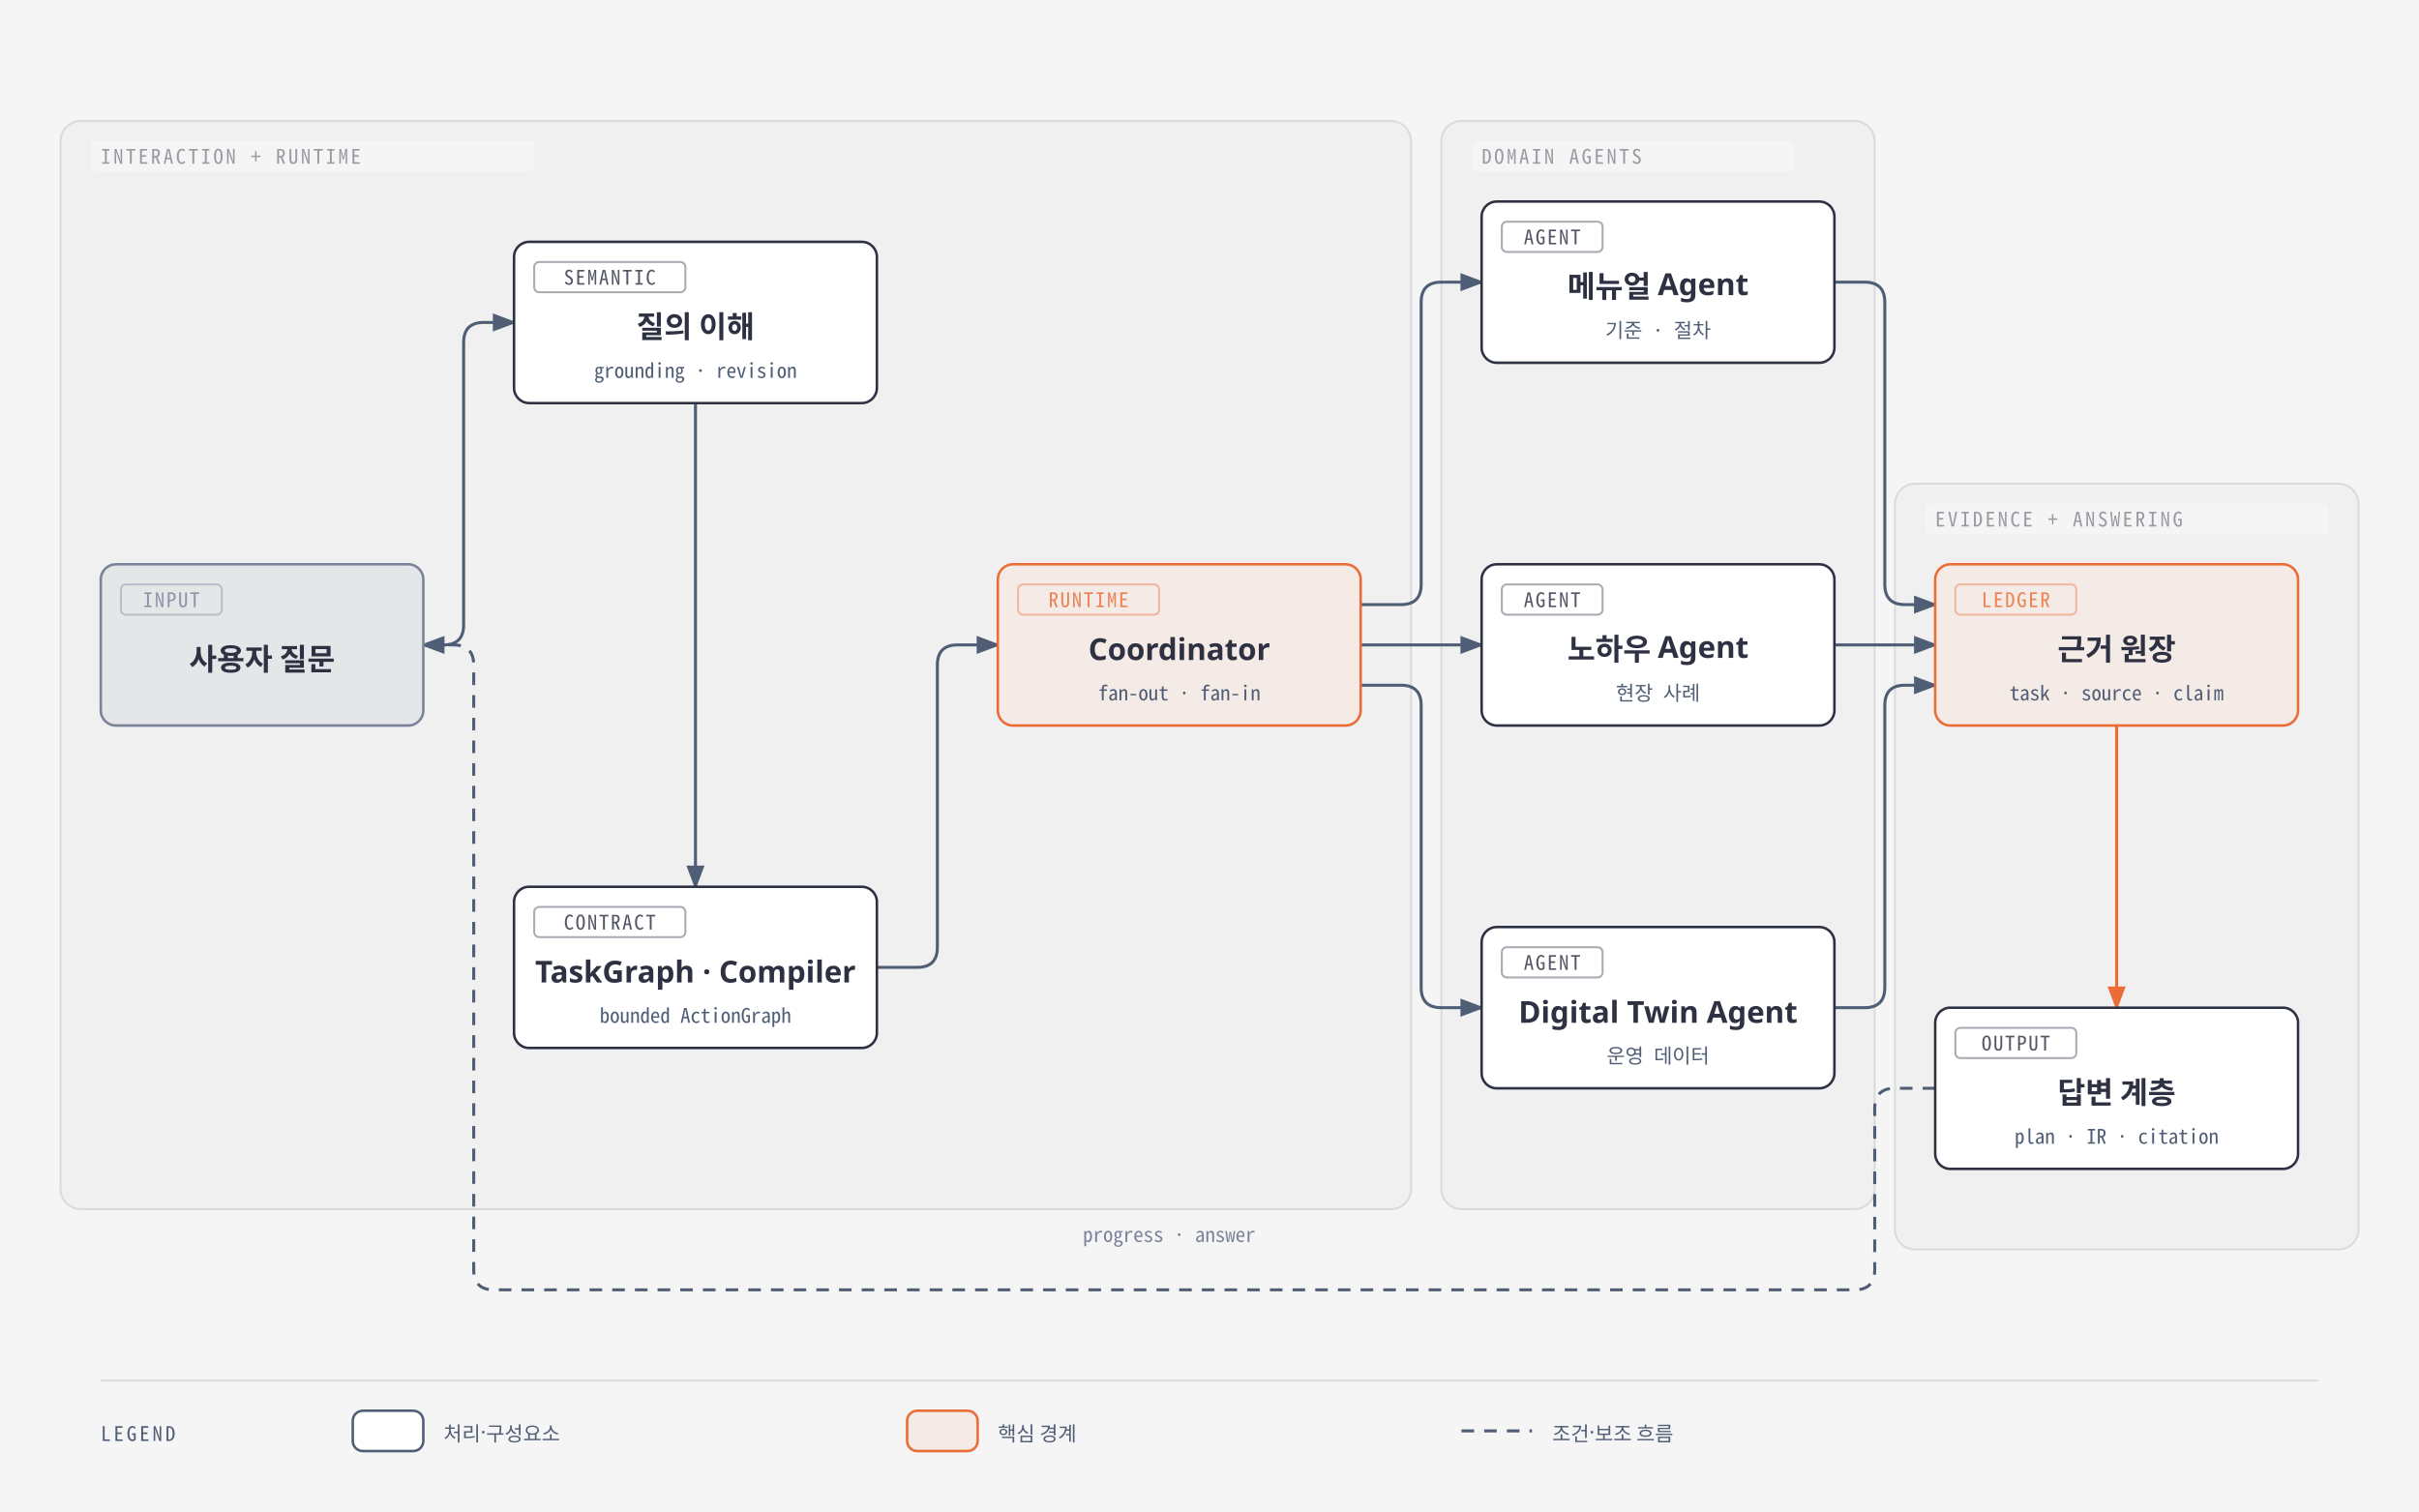
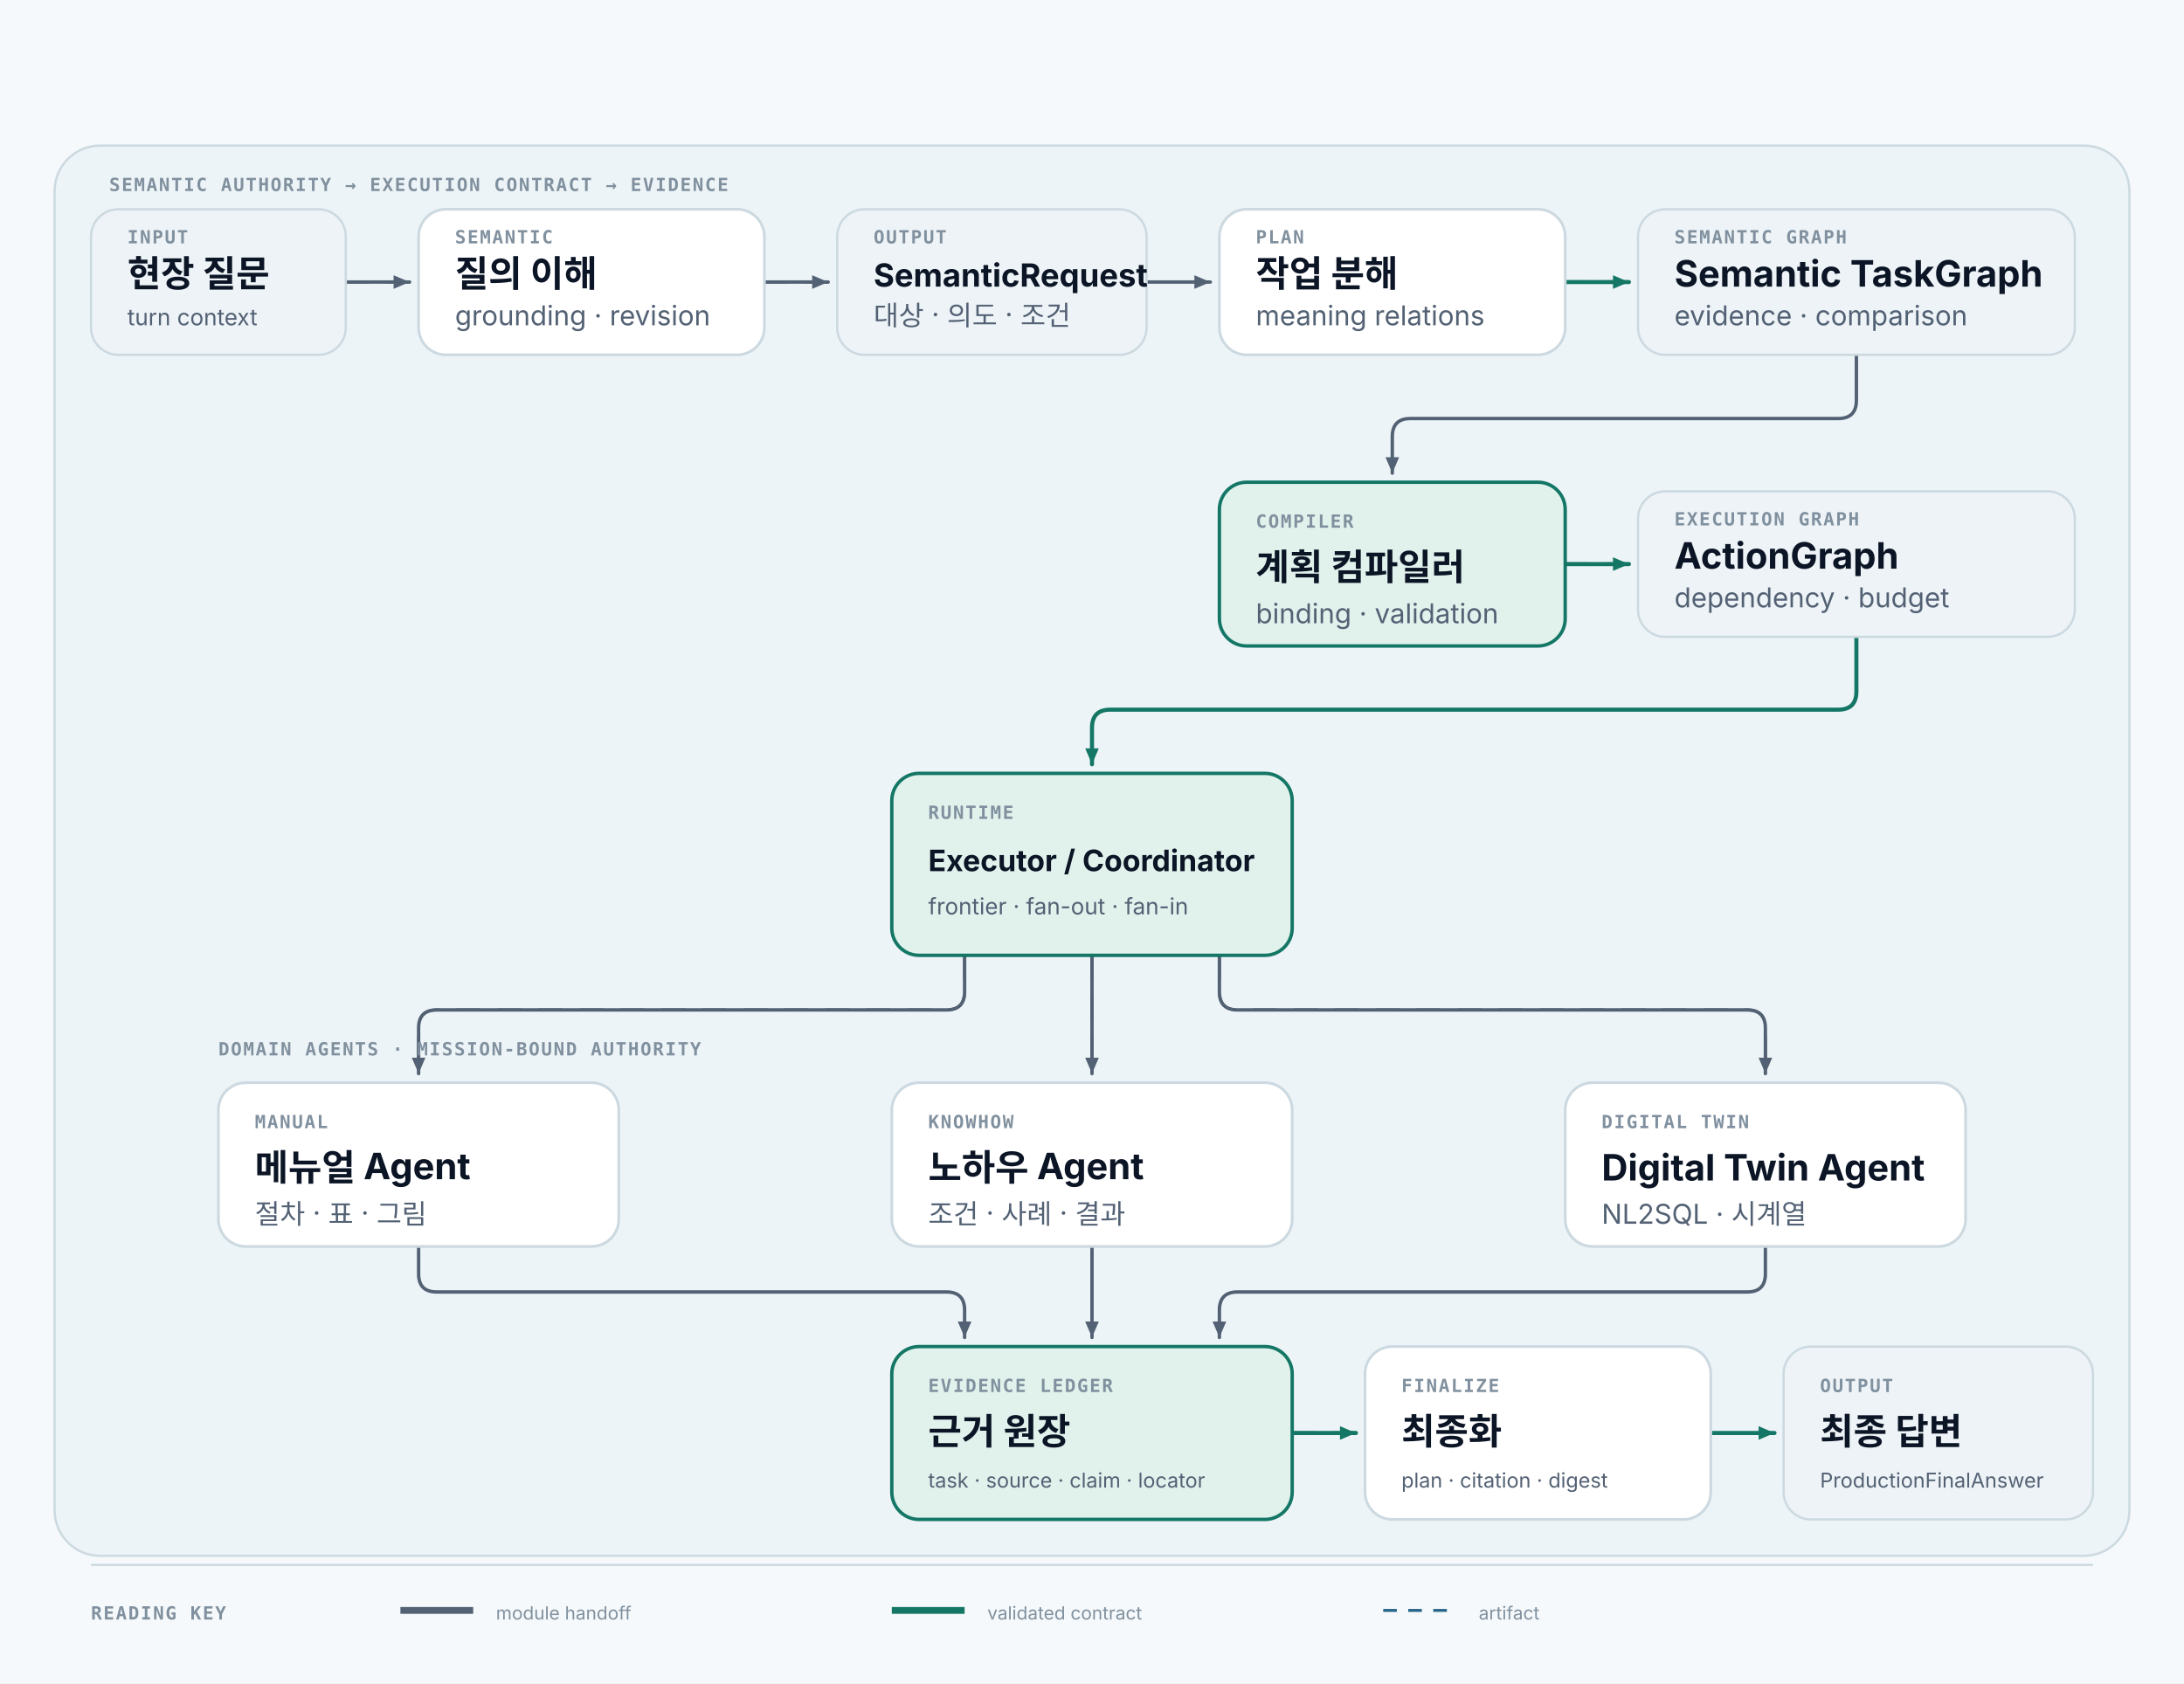
- <svg xmlns="http://www.w3.org/2000/svg" viewBox="0 0 960 600" role="img" aria-labelledby="steel-system-architecture-title steel-system-architecture-desc">
+ <svg xmlns="http://www.w3.org/2000/svg" viewBox="0 0 960 740" data-visual-kind="operational-circuit" data-diagram-grammar="architecture" data-motion-profile="request-to-evidence" data-critical-font-size="12" role="img" aria-labelledby="steel-system-architecture-title steel-system-architecture-desc">
  <defs>
-     <marker id="arrow" markerWidth="8" markerHeight="6" refX="7" refY="3" orient="auto">
-       <polygon points="0 0, 8 3, 0 6" fill="#4f5d75" />
+     <marker id="arrow" markerUnits="userSpaceOnUse" markerWidth="7" markerHeight="6" refX="7" refY="3" orient="auto">
+       <path d="M0 0 L7 3 L0 6 Z" fill="#536174" />
    </marker>
-     <marker id="arrow-accent" markerWidth="8" markerHeight="6" refX="7" refY="3" orient="auto">
-       <polygon points="0 0, 8 3, 0 6" fill="#eb6c36" />
+     <marker id="arrow-signal" markerUnits="userSpaceOnUse" markerWidth="7" markerHeight="6" refX="7" refY="3" orient="auto">
+       <path d="M0 0 L7 3 L0 6 Z" fill="#147765" />
    </marker>
-     <marker id="arrow-link" markerWidth="8" markerHeight="6" refX="7" refY="3" orient="auto">
-       <polygon points="0 0, 8 3, 0 6" fill="#2e5aa8" />
+     <marker id="arrow-open" markerUnits="userSpaceOnUse" markerWidth="7" markerHeight="6" refX="7" refY="3" orient="auto">
+       <path d="M0 0 L7 3 L0 6" fill="none" stroke="#28658a" stroke-width="1.2" />
    </marker>
-     <marker id="arrow-open" markerWidth="8" markerHeight="6" refX="7" refY="3" orient="auto">
-       <polyline points="0 0, 8 3, 0 6" fill="none" stroke="#4f5d75" stroke-width="1.2" />
-     </marker>
-     <style>1&amp;family=Geist:wght@400;500;600&amp;family=Geist+Mono:wght@400;500;600&amp;display=swap');</style>
+     <style>
+     text{font-family:-apple-system,BlinkMacSystemFont,'Apple SD Gothic Neo','Noto Sans KR',sans-serif;fill:#0b1525}
+     .mono{font-family:'SFMono-Regular','Roboto Mono',Consolas,monospace;letter-spacing:.08em}
+     .label{font-size:8px;font-weight:700;fill:#80909e}
+     .title{font-size:16px;font-weight:700}
+     .meta{font-size:12px;fill:#536174}
+     .micro{font-size:8px;fill:#80909e}
+     .on-dark{fill:#ffffff}.on-dark-soft{fill:#d4e4ea}
+     .node{fill:#ffffff;stroke:#ccd9e0;stroke-width:1.2}
+     .node-soft{fill:#edf3f6;stroke:#ccd9e0;stroke-width:1}
+     .node-signal{fill:#e1f2ed;stroke:#147765;stroke-width:1.5}
+     .flow{fill:none;stroke:#536174;stroke-width:1.5;stroke-linecap:round;stroke-linejoin:round;marker-end:url(#arrow)}
+     .flow-signal{fill:none;stroke:#147765;stroke-width:1.8;stroke-linecap:round;stroke-linejoin:round;marker-end:url(#arrow-signal)}
+     .flow-dashed{fill:none;stroke:#28658a;stroke-width:1.3;stroke-dasharray:6 6;stroke-linecap:round;marker-end:url(#arrow-open)}
+     .relationship{fill:none;stroke:#536174;stroke-width:1.4;stroke-linecap:round;stroke-linejoin:round}
+     .edge-motion{fill:none;stroke:#536174;stroke-width:1.3;stroke-linecap:round;stroke-linejoin:round;pointer-events:none;marker-end:none}
+     .edge-motion--signal{stroke:#147765;stroke-width:1.5}.edge-motion--dashed{stroke:#28658a}
+     .edge-label-mask{fill:#f5f9fb}
+     .flow-live{stroke-dasharray:10 8;animation:diagram-request-to-evidence-flow 12s linear infinite}
+     .pulse{animation:diagram-request-to-evidence-focus 12s ease-in-out infinite}
+     .phase{animation:diagram-request-to-evidence-phase-a 12s ease-in-out infinite}
+     .phase-b{animation-name:diagram-request-to-evidence-phase-b}.phase-c{animation-name:diagram-request-to-evidence-phase-c}.phase-d{animation-name:diagram-request-to-evidence-phase-d}
+     @keyframes diagram-request-to-evidence-flow{0%{stroke-dashoffset:72;opacity:.58}8%,78%{opacity:1}90%,100%{stroke-dashoffset:-72;opacity:.82}}
+     @keyframes diagram-request-to-evidence-focus{0%,8%{opacity:.74}18%,78%{opacity:1}90%,100%{opacity:.84}}
+     @keyframes diagram-request-to-evidence-phase-a{0%,4%{opacity:.62}8%,26%{opacity:1}90%,100%{opacity:.82}}
+     @keyframes diagram-request-to-evidence-phase-b{0%,26%{opacity:.62}30%,48%{opacity:1}90%,100%{opacity:.82}}
+     @keyframes diagram-request-to-evidence-phase-c{0%,48%{opacity:.62}52%,70%{opacity:1}90%,100%{opacity:.82}}
+     @keyframes diagram-request-to-evidence-phase-d{0%,70%{opacity:.62}74%,90%{opacity:1}90%,100%{opacity:.82}}
+     @media(prefers-reduced-motion:reduce){.flow-live,.pulse,.phase{animation:none!important}}
+   </style>
  </defs>
-   <rect width="100%" height="100%" fill="#f5f5f5" />
-   <rect x="24" y="48" width="536" height="432" rx="8" fill="rgba(45,49,66,0.02)" stroke="rgba(45,49,66,0.12)" stroke-width="0.8" />
-   <rect x="36" y="56" width="176" height="12" rx="2" fill="#f5f5f5" />
-   <text x="40" y="65" fill="rgba(45,49,66,0.46)" font-size="8" font-family="'Geist Mono','SFMono-Regular','Noto Sans Mono CJK KR',monospace" letter-spacing="0.12em">INTERACTION + RUNTIME</text>
-   <rect x="572" y="48" width="172" height="432" rx="8" fill="rgba(45,49,66,0.02)" stroke="rgba(45,49,66,0.12)" stroke-width="0.8" />
-   <rect x="584" y="56" width="128" height="12" rx="2" fill="#f5f5f5" />
-   <text x="588" y="65" fill="rgba(45,49,66,0.46)" font-size="8" font-family="'Geist Mono','SFMono-Regular','Noto Sans Mono CJK KR',monospace" letter-spacing="0.12em">DOMAIN AGENTS</text>
-   <rect x="752" y="192" width="184" height="304" rx="8" fill="rgba(45,49,66,0.02)" stroke="rgba(45,49,66,0.12)" stroke-width="0.8" />
-   <rect x="764" y="200" width="160" height="12" rx="2" fill="#f5f5f5" />
-   <text x="768" y="209" fill="rgba(45,49,66,0.46)" font-size="8" font-family="'Geist Mono','SFMono-Regular','Noto Sans Mono CJK KR',monospace" letter-spacing="0.12em">EVIDENCE + ANSWERING</text>
-   <path d="M 168,256 H 176 Q 184,256 184,248 V 136 Q 184,128 192,128 H 204" fill="none" stroke="#4f5d75" stroke-width="1.2" marker-end="url(#arrow)" />
-   <path d="M 276,160 V 352" fill="none" stroke="#4f5d75" stroke-width="1.2" marker-end="url(#arrow)" />
-   <path d="M 348,384 H 364 Q 372,384 372,376 V 264 Q 372,256 380,256 H 396" fill="none" stroke="#4f5d75" stroke-width="1.2" marker-end="url(#arrow)" />
-   <path d="M 540,240 H 556 Q 564,240 564,232 V 120 Q 564,112 572,112 H 588" fill="none" stroke="#4f5d75" stroke-width="1.2" marker-end="url(#arrow)" />
-   <path d="M 540,256 H 588" fill="none" stroke="#4f5d75" stroke-width="1.2" marker-end="url(#arrow)" />
-   <path d="M 540,272 H 556 Q 564,272 564,280 V 392 Q 564,400 572,400 H 588" fill="none" stroke="#4f5d75" stroke-width="1.2" marker-end="url(#arrow)" />
-   <path d="M 728,112 H 740 Q 748,112 748,120 V 232 Q 748,240 756,240 H 768" fill="none" stroke="#4f5d75" stroke-width="1.2" marker-end="url(#arrow)" />
-   <path d="M 728,256 H 768" fill="none" stroke="#4f5d75" stroke-width="1.2" marker-end="url(#arrow)" />
-   <path d="M 728,400 H 740 Q 748,400 748,392 V 280 Q 748,272 756,272 H 768" fill="none" stroke="#4f5d75" stroke-width="1.2" marker-end="url(#arrow)" />
-   <path d="M 840,288 V 400" fill="none" stroke="#eb6c36" stroke-width="1.2" marker-end="url(#arrow-accent)" />
-   <path d="M 768,432 H 752 Q 744,432 744,440 V 504 Q 744,512 736,512 H 196 Q 188,512 188,504 V 264 Q 188,256 180,256 H 168" fill="none" stroke="#4f5d75" stroke-width="1.2" marker-end="url(#arrow)" stroke-dasharray="5,4" />
-   <rect x="386" y="484" width="156" height="12" rx="2" fill="#f5f5f5" />
-   <text x="464" y="493" fill="#7a8399" font-size="8" font-family="'Geist Mono','SFMono-Regular','Noto Sans Mono CJK KR',monospace" text-anchor="middle">progress · answer</text>
-   <g id="node-ui">
-     <rect x="40" y="224" width="128" height="64" rx="6" fill="#f5f5f5" />
-     <rect x="40" y="224" width="128" height="64" rx="6" fill="rgba(79,93,117,0.10)" stroke="#7a8399" stroke-width="1" />
-     <rect x="48" y="232" width="40" height="12" rx="2" fill="transparent" stroke="#7a8399" stroke-opacity="0.40" stroke-width="0.8" />
-     <text x="68" y="241" fill="#7a8399" fill-opacity="0.82" font-size="8" font-family="'Geist Mono','SFMono-Regular','Noto Sans Mono CJK KR',monospace" text-anchor="middle" letter-spacing="0.08em">INPUT</text>
-     <text x="104" y="266" fill="#2d3142" font-size="12" font-weight="600" font-family="'Geist','Apple SD Gothic Neo','Noto Sans KR',system-ui,sans-serif" text-anchor="middle">
-       <tspan x="104" dy="0">사용자 질문</tspan>
-     </text>
-   </g>
-   <g id="node-query">
-     <rect x="204" y="96" width="144" height="64" rx="6" fill="#f5f5f5" />
-     <rect x="204" y="96" width="144" height="64" rx="6" fill="#ffffff" stroke="#2d3142" stroke-width="1" />
-     <rect x="212" y="104" width="60" height="12" rx="2" fill="transparent" stroke="#2d3142" stroke-opacity="0.40" stroke-width="0.8" />
-     <text x="242" y="113" fill="#2d3142" fill-opacity="0.82" font-size="8" font-family="'Geist Mono','SFMono-Regular','Noto Sans Mono CJK KR',monospace" text-anchor="middle" letter-spacing="0.08em">SEMANTIC</text>
-     <text x="276" y="134" fill="#2d3142" font-size="12" font-weight="600" font-family="'Geist','Apple SD Gothic Neo','Noto Sans KR',system-ui,sans-serif" text-anchor="middle">
-       <tspan x="276" dy="0">질의 이해</tspan>
-     </text>
-     <text x="276" y="150" fill="#4f5d75" font-size="8" font-weight="400" font-family="'Geist Mono','SFMono-Regular','Noto Sans Mono CJK KR',monospace" text-anchor="middle">
-       <tspan x="276" dy="0">grounding · revision</tspan>
-     </text>
-   </g>
-   <g id="node-task">
-     <rect x="204" y="352" width="144" height="64" rx="6" fill="#f5f5f5" />
-     <rect x="204" y="352" width="144" height="64" rx="6" fill="#ffffff" stroke="#2d3142" stroke-width="1" />
-     <rect x="212" y="360" width="60" height="12" rx="2" fill="transparent" stroke="#2d3142" stroke-opacity="0.40" stroke-width="0.8" />
-     <text x="242" y="369" fill="#2d3142" fill-opacity="0.82" font-size="8" font-family="'Geist Mono','SFMono-Regular','Noto Sans Mono CJK KR',monospace" text-anchor="middle" letter-spacing="0.08em">CONTRACT</text>
-     <text x="276" y="390" fill="#2d3142" font-size="12" font-weight="600" font-family="'Geist','Apple SD Gothic Neo','Noto Sans KR',system-ui,sans-serif" text-anchor="middle">
-       <tspan x="276" dy="0">TaskGraph · Compiler</tspan>
-     </text>
-     <text x="276" y="406" fill="#4f5d75" font-size="8" font-weight="400" font-family="'Geist Mono','SFMono-Regular','Noto Sans Mono CJK KR',monospace" text-anchor="middle">
-       <tspan x="276" dy="0">bounded ActionGraph</tspan>
-     </text>
-   </g>
-   <g id="node-coord">
-     <rect x="396" y="224" width="144" height="64" rx="6" fill="#f5f5f5" />
-     <rect x="396" y="224" width="144" height="64" rx="6" fill="rgba(235,108,54,0.08)" stroke="#eb6c36" stroke-width="1" />
-     <rect x="404" y="232" width="56" height="12" rx="2" fill="transparent" stroke="#eb6c36" stroke-opacity="0.40" stroke-width="0.8" />
-     <text x="432" y="241" fill="#eb6c36" fill-opacity="0.82" font-size="8" font-family="'Geist Mono','SFMono-Regular','Noto Sans Mono CJK KR',monospace" text-anchor="middle" letter-spacing="0.08em">RUNTIME</text>
-     <text x="468" y="262" fill="#2d3142" font-size="12" font-weight="600" font-family="'Geist','Apple SD Gothic Neo','Noto Sans KR',system-ui,sans-serif" text-anchor="middle">
-       <tspan x="468" dy="0">Coordinator</tspan>
-     </text>
-     <text x="468" y="278" fill="#4f5d75" font-size="8" font-weight="400" font-family="'Geist Mono','SFMono-Regular','Noto Sans Mono CJK KR',monospace" text-anchor="middle">
-       <tspan x="468" dy="0">fan-out · fan-in</tspan>
-     </text>
-   </g>
-   <g id="node-manual">
-     <rect x="588" y="80" width="140" height="64" rx="6" fill="#f5f5f5" />
-     <rect x="588" y="80" width="140" height="64" rx="6" fill="#ffffff" stroke="#2d3142" stroke-width="1" />
-     <rect x="596" y="88" width="40" height="12" rx="2" fill="transparent" stroke="#2d3142" stroke-opacity="0.40" stroke-width="0.8" />
-     <text x="616" y="97" fill="#2d3142" fill-opacity="0.82" font-size="8" font-family="'Geist Mono','SFMono-Regular','Noto Sans Mono CJK KR',monospace" text-anchor="middle" letter-spacing="0.08em">AGENT</text>
-     <text x="658" y="118" fill="#2d3142" font-size="12" font-weight="600" font-family="'Geist','Apple SD Gothic Neo','Noto Sans KR',system-ui,sans-serif" text-anchor="middle">
-       <tspan x="658" dy="0">메뉴얼 Agent</tspan>
-     </text>
-     <text x="658" y="134" fill="#4f5d75" font-size="8" font-weight="400" font-family="'Geist Mono','SFMono-Regular','Noto Sans Mono CJK KR',monospace" text-anchor="middle">
-       <tspan x="658" dy="0">기준 · 절차</tspan>
-     </text>
-   </g>
-   <g id="node-knowhow">
-     <rect x="588" y="224" width="140" height="64" rx="6" fill="#f5f5f5" />
-     <rect x="588" y="224" width="140" height="64" rx="6" fill="#ffffff" stroke="#2d3142" stroke-width="1" />
-     <rect x="596" y="232" width="40" height="12" rx="2" fill="transparent" stroke="#2d3142" stroke-opacity="0.40" stroke-width="0.8" />
-     <text x="616" y="241" fill="#2d3142" fill-opacity="0.82" font-size="8" font-family="'Geist Mono','SFMono-Regular','Noto Sans Mono CJK KR',monospace" text-anchor="middle" letter-spacing="0.08em">AGENT</text>
-     <text x="658" y="262" fill="#2d3142" font-size="12" font-weight="600" font-family="'Geist','Apple SD Gothic Neo','Noto Sans KR',system-ui,sans-serif" text-anchor="middle">
-       <tspan x="658" dy="0">노하우 Agent</tspan>
-     </text>
-     <text x="658" y="278" fill="#4f5d75" font-size="8" font-weight="400" font-family="'Geist Mono','SFMono-Regular','Noto Sans Mono CJK KR',monospace" text-anchor="middle">
-       <tspan x="658" dy="0">현장 사례</tspan>
-     </text>
-   </g>
-   <g id="node-dt">
-     <rect x="588" y="368" width="140" height="64" rx="6" fill="#f5f5f5" />
-     <rect x="588" y="368" width="140" height="64" rx="6" fill="#ffffff" stroke="#2d3142" stroke-width="1" />
-     <rect x="596" y="376" width="40" height="12" rx="2" fill="transparent" stroke="#2d3142" stroke-opacity="0.40" stroke-width="0.8" />
-     <text x="616" y="385" fill="#2d3142" fill-opacity="0.82" font-size="8" font-family="'Geist Mono','SFMono-Regular','Noto Sans Mono CJK KR',monospace" text-anchor="middle" letter-spacing="0.08em">AGENT</text>
-     <text x="658" y="406" fill="#2d3142" font-size="12" font-weight="600" font-family="'Geist','Apple SD Gothic Neo','Noto Sans KR',system-ui,sans-serif" text-anchor="middle">
-       <tspan x="658" dy="0">Digital Twin Agent</tspan>
-     </text>
-     <text x="658" y="422" fill="#4f5d75" font-size="8" font-weight="400" font-family="'Geist Mono','SFMono-Regular','Noto Sans Mono CJK KR',monospace" text-anchor="middle">
-       <tspan x="658" dy="0">운영 데이터</tspan>
-     </text>
-   </g>
-   <g id="node-ledger">
-     <rect x="768" y="224" width="144" height="64" rx="6" fill="#f5f5f5" />
-     <rect x="768" y="224" width="144" height="64" rx="6" fill="rgba(235,108,54,0.08)" stroke="#eb6c36" stroke-width="1" />
-     <rect x="776" y="232" width="48" height="12" rx="2" fill="transparent" stroke="#eb6c36" stroke-opacity="0.40" stroke-width="0.8" />
-     <text x="800" y="241" fill="#eb6c36" fill-opacity="0.82" font-size="8" font-family="'Geist Mono','SFMono-Regular','Noto Sans Mono CJK KR',monospace" text-anchor="middle" letter-spacing="0.08em">LEDGER</text>
-     <text x="840" y="262" fill="#2d3142" font-size="12" font-weight="600" font-family="'Geist','Apple SD Gothic Neo','Noto Sans KR',system-ui,sans-serif" text-anchor="middle">
-       <tspan x="840" dy="0">근거 원장</tspan>
-     </text>
-     <text x="840" y="278" fill="#4f5d75" font-size="8" font-weight="400" font-family="'Geist Mono','SFMono-Regular','Noto Sans Mono CJK KR',monospace" text-anchor="middle">
-       <tspan x="840" dy="0">task · source · claim</tspan>
-     </text>
-   </g>
-   <g id="node-answer">
-     <rect x="768" y="400" width="144" height="64" rx="6" fill="#f5f5f5" />
-     <rect x="768" y="400" width="144" height="64" rx="6" fill="#ffffff" stroke="#2d3142" stroke-width="1" />
-     <rect x="776" y="408" width="48" height="12" rx="2" fill="transparent" stroke="#2d3142" stroke-opacity="0.40" stroke-width="0.8" />
-     <text x="800" y="417" fill="#2d3142" fill-opacity="0.82" font-size="8" font-family="'Geist Mono','SFMono-Regular','Noto Sans Mono CJK KR',monospace" text-anchor="middle" letter-spacing="0.08em">OUTPUT</text>
-     <text x="840" y="438" fill="#2d3142" font-size="12" font-weight="600" font-family="'Geist','Apple SD Gothic Neo','Noto Sans KR',system-ui,sans-serif" text-anchor="middle">
-       <tspan x="840" dy="0">답변 계층</tspan>
-     </text>
-     <text x="840" y="454" fill="#4f5d75" font-size="8" font-weight="400" font-family="'Geist Mono','SFMono-Regular','Noto Sans Mono CJK KR',monospace" text-anchor="middle">
-       <tspan x="840" dy="0">plan · IR · citation</tspan>
-     </text>
-   </g>
-   <line x1="40" y1="548" x2="920" y2="548" stroke="rgba(45,49,66,0.12)" stroke-width="0.8" />
-   <text x="40" y="572" fill="#4f5d75" font-size="8" font-family="'Geist Mono','SFMono-Regular','Noto Sans Mono CJK KR',monospace" letter-spacing="0.14em">LEGEND</text>
-   <rect x="140" y="560" width="28" height="16" rx="4" fill="#ffffff" stroke="#4f5d75" stroke-width="1" />
-   <text x="176" y="572" fill="#4f5d75" font-size="8" font-family="'Geist','Apple SD Gothic Neo','Noto Sans KR',system-ui,sans-serif">처리·구성요소</text>
-   <rect x="360" y="560" width="28" height="16" rx="4" fill="rgba(235,108,54,0.08)" stroke="#eb6c36" stroke-width="1" />
-   <text x="396" y="572" fill="#4f5d75" font-size="8" font-family="'Geist','Apple SD Gothic Neo','Noto Sans KR',system-ui,sans-serif">핵심 경계</text>
-   <line x1="580" y1="568" x2="608" y2="568" stroke="#4f5d75" stroke-width="1.2" stroke-dasharray="5,4" />
-   <text x="616" y="572" fill="#4f5d75" font-size="8" font-family="'Geist','Apple SD Gothic Neo','Noto Sans KR',system-ui,sans-serif">조건·보조 흐름</text>
+   <rect width="960" height="740" fill="#f5f9fb" />
+   <rect data-layout-module="steel-system 24 64 912 620 16" x="24" y="64" width="912" height="620" rx="20" fill="#edf4f7" stroke="#ccd9e0" />
+   <text class="label mono" x="48" y="84">SEMANTIC AUTHORITY → EXECUTION CONTRACT → EVIDENCE</text>
+   <g class="" data-edge-from="user-query" data-edge-to="query-understanding" data-edge-role="request" data-edge-payload="user query" data-edge-start="152 124" data-edge-end="180 124" data-edge-from-port="152 124" data-edge-to-port="184 124" data-story-edge="user-query query-understanding">
+     <path class="flow" data-edge-from="user-query" data-edge-to="query-understanding" data-edge-role="request" data-edge-payload="user query" data-edge-start="152 124" data-edge-end="180 124" data-edge-from-port="152 124" data-edge-to-port="184 124" data-story-edge="user-query query-understanding" d="M152 124H180" />
+     <path class="edge-motion  flow-live" d="M152 124H180" />
+   </g>
+   <g class="" data-edge-from="query-understanding" data-edge-to="semantic-request" data-edge-role="produces" data-edge-payload="SemanticRequest" data-edge-start="336 124" data-edge-end="364 124" data-edge-from-port="336 124" data-edge-to-port="368 124" data-story-edge="query-understanding semantic-request">
+     <path class="flow" data-edge-from="query-understanding" data-edge-to="semantic-request" data-edge-role="produces" data-edge-payload="SemanticRequest" data-edge-start="336 124" data-edge-end="364 124" data-edge-from-port="336 124" data-edge-to-port="368 124" data-story-edge="query-understanding semantic-request" d="M336 124H364" />
+     <path class="edge-motion  flow-live" d="M336 124H364" />
+   </g>
+   <g class="" data-edge-from="semantic-request" data-edge-to="task-decomposition" data-edge-role="semantic-input" data-edge-payload="target · intent · constraints" data-edge-start="504 124" data-edge-end="532 124" data-edge-from-port="504 124" data-edge-to-port="536 124" data-story-edge="semantic-request task-decomposition">
+     <path class="flow" data-edge-from="semantic-request" data-edge-to="task-decomposition" data-edge-role="semantic-input" data-edge-payload="target · intent · constraints" data-edge-start="504 124" data-edge-end="532 124" data-edge-from-port="504 124" data-edge-to-port="536 124" data-story-edge="semantic-request task-decomposition" d="M504 124H532" />
+   </g>
+   <g class="" data-edge-from="task-decomposition" data-edge-to="semantic-task-graph" data-edge-role="produces" data-edge-payload="Semantic TaskGraph" data-edge-start="688 124" data-edge-end="716 124" data-edge-from-port="688 124" data-edge-to-port="720 124" data-story-edge="task-decomposition semantic-task-graph">
+     <path class="flow-signal" data-edge-from="task-decomposition" data-edge-to="semantic-task-graph" data-edge-role="produces" data-edge-payload="Semantic TaskGraph" data-edge-start="688 124" data-edge-end="716 124" data-edge-from-port="688 124" data-edge-to-port="720 124" data-story-edge="task-decomposition semantic-task-graph" d="M688 124H716" />
+     <path class="edge-motion edge-motion--signal flow-live" d="M688 124H716" />
+   </g>
+   <g class="" data-edge-from="semantic-task-graph" data-edge-to="mission-compiler" data-edge-role="compile-input" data-edge-payload="Semantic TaskGraph" data-edge-start="816 156" data-edge-end="612 208" data-edge-from-port="816 156" data-edge-to-port="612 212" data-story-edge="semantic-task-graph mission-compiler">
+     <path class="flow" data-edge-from="semantic-task-graph" data-edge-to="mission-compiler" data-edge-role="compile-input" data-edge-payload="Semantic TaskGraph" data-edge-start="816 156" data-edge-end="612 208" data-edge-from-port="816 156" data-edge-to-port="612 212" data-story-edge="semantic-task-graph mission-compiler" d="M816 156V176Q816 184 808 184H620Q612 184 612 192V208" />
+   </g>
+   <g class="" data-edge-from="mission-compiler" data-edge-to="action-graph" data-edge-role="compiles" data-edge-payload="ActionGraph" data-edge-start="688 248" data-edge-end="716 248" data-edge-from-port="688 248" data-edge-to-port="720 248" data-story-edge="mission-compiler action-graph">
+     <path class="flow-signal" data-edge-from="mission-compiler" data-edge-to="action-graph" data-edge-role="compiles" data-edge-payload="ActionGraph" data-edge-start="688 248" data-edge-end="716 248" data-edge-from-port="688 248" data-edge-to-port="720 248" data-story-edge="mission-compiler action-graph" d="M688 248H716" />
+     <path class="edge-motion edge-motion--signal flow-live" d="M688 248H716" />
+   </g>
+   <g class="" data-edge-from="action-graph" data-edge-to="coordinator" data-edge-role="execution-contract" data-edge-payload="capability · dependency · budget" data-edge-start="816 280" data-edge-end="480 336" data-edge-from-port="816 280" data-edge-to-port="480 340" data-story-edge="action-graph coordinator">
+     <path class="flow-signal" data-edge-from="action-graph" data-edge-to="coordinator" data-edge-role="execution-contract" data-edge-payload="capability · dependency · budget" data-edge-start="816 280" data-edge-end="480 336" data-edge-from-port="816 280" data-edge-to-port="480 340" data-story-edge="action-graph coordinator" d="M816 280V304Q816 312 808 312H488Q480 312 480 320V336" />
+   </g>
+   <g class="phase" data-edge-from="coordinator" data-edge-to="manual-agent" data-edge-role="typed-mission" data-edge-payload="manual mission" data-edge-start="424 420" data-edge-end="184 472" data-edge-from-port="424 420" data-edge-to-port="184 476" data-story-edge="coordinator manual-agent">
+     <path class="flow" data-edge-from="coordinator" data-edge-to="manual-agent" data-edge-role="typed-mission" data-edge-payload="manual mission" data-edge-start="424 420" data-edge-end="184 472" data-edge-from-port="424 420" data-edge-to-port="184 476" data-story-edge="coordinator manual-agent" d="M424 420V436Q424 444 416 444H192Q184 444 184 452V472" />
+     <path class="edge-motion  flow-live" d="M424 420V436Q424 444 416 444H192Q184 444 184 452V472" />
+   </g>
+   <g class="phase-b" data-edge-from="coordinator" data-edge-to="knowhow-agent" data-edge-role="typed-mission" data-edge-payload="knowhow mission" data-edge-start="480 420" data-edge-end="480 472" data-edge-from-port="480 420" data-edge-to-port="480 476" data-story-edge="coordinator knowhow-agent">
+     <path class="flow" data-edge-from="coordinator" data-edge-to="knowhow-agent" data-edge-role="typed-mission" data-edge-payload="knowhow mission" data-edge-start="480 420" data-edge-end="480 472" data-edge-from-port="480 420" data-edge-to-port="480 476" data-story-edge="coordinator knowhow-agent" d="M480 420V472" />
+     <path class="edge-motion  flow-live" d="M480 420V472" />
+   </g>
+   <g class="phase-c" data-edge-from="coordinator" data-edge-to="digital-twin-agent" data-edge-role="typed-mission" data-edge-payload="digital twin mission" data-edge-start="536 420" data-edge-end="776 472" data-edge-from-port="536 420" data-edge-to-port="776 476" data-story-edge="coordinator digital-twin-agent">
+     <path class="flow" data-edge-from="coordinator" data-edge-to="digital-twin-agent" data-edge-role="typed-mission" data-edge-payload="digital twin mission" data-edge-start="536 420" data-edge-end="776 472" data-edge-from-port="536 420" data-edge-to-port="776 476" data-story-edge="coordinator digital-twin-agent" d="M536 420V436Q536 444 544 444H768Q776 444 776 452V472" />
+     <path class="edge-motion  flow-live" d="M536 420V436Q536 444 544 444H768Q776 444 776 452V472" />
+   </g>
+   <g class="phase" data-edge-from="manual-agent" data-edge-to="evidence-ledger" data-edge-role="evidence-proposal" data-edge-payload="manual receipt" data-edge-start="184 548" data-edge-end="424 588" data-edge-from-port="184 548" data-edge-to-port="424 592" data-story-edge="manual-agent evidence-ledger">
+     <path class="flow" data-edge-from="manual-agent" data-edge-to="evidence-ledger" data-edge-role="evidence-proposal" data-edge-payload="manual receipt" data-edge-start="184 548" data-edge-end="424 588" data-edge-from-port="184 548" data-edge-to-port="424 592" data-story-edge="manual-agent evidence-ledger" d="M184 548V560Q184 568 192 568H416Q424 568 424 576V588" />
+   </g>
+   <g class="phase-b" data-edge-from="knowhow-agent" data-edge-to="evidence-ledger" data-edge-role="evidence-proposal" data-edge-payload="knowhow receipt" data-edge-start="480 548" data-edge-end="480 588" data-edge-from-port="480 548" data-edge-to-port="480 592" data-story-edge="knowhow-agent evidence-ledger">
+     <path class="flow" data-edge-from="knowhow-agent" data-edge-to="evidence-ledger" data-edge-role="evidence-proposal" data-edge-payload="knowhow receipt" data-edge-start="480 548" data-edge-end="480 588" data-edge-from-port="480 548" data-edge-to-port="480 592" data-story-edge="knowhow-agent evidence-ledger" d="M480 548V588" />
+   </g>
+   <g class="phase-c" data-edge-from="digital-twin-agent" data-edge-to="evidence-ledger" data-edge-role="evidence-proposal" data-edge-payload="digital twin receipt" data-edge-start="776 548" data-edge-end="536 588" data-edge-from-port="776 548" data-edge-to-port="536 592" data-story-edge="digital-twin-agent evidence-ledger">
+     <path class="flow" data-edge-from="digital-twin-agent" data-edge-to="evidence-ledger" data-edge-role="evidence-proposal" data-edge-payload="digital twin receipt" data-edge-start="776 548" data-edge-end="536 588" data-edge-from-port="776 548" data-edge-to-port="536 592" data-story-edge="digital-twin-agent evidence-ledger" d="M776 548V560Q776 568 768 568H544Q536 568 536 576V588" />
+   </g>
+   <g class="" data-edge-from="evidence-ledger" data-edge-to="finalizer" data-edge-role="accepted-evidence" data-edge-payload="claim · source · locator" data-edge-start="568 630" data-edge-end="596 630" data-edge-from-port="568 630" data-edge-to-port="600 630" data-story-edge="evidence-ledger finalizer">
+     <path class="flow-signal" data-edge-from="evidence-ledger" data-edge-to="finalizer" data-edge-role="accepted-evidence" data-edge-payload="claim · source · locator" data-edge-start="568 630" data-edge-end="596 630" data-edge-from-port="568 630" data-edge-to-port="600 630" data-story-edge="evidence-ledger finalizer" d="M568 630H596" />
+     <path class="edge-motion edge-motion--signal flow-live" d="M568 630H596" />
+   </g>
+   <g class="" data-edge-from="finalizer" data-edge-to="answer-layer" data-edge-role="finalizes" data-edge-payload="Answer IR" data-edge-start="752 630" data-edge-end="780 630" data-edge-from-port="752 630" data-edge-to-port="784 630" data-story-edge="finalizer answer-layer">
+     <path class="flow-signal" data-edge-from="finalizer" data-edge-to="answer-layer" data-edge-role="finalizes" data-edge-payload="Answer IR" data-edge-start="752 630" data-edge-end="780 630" data-edge-from-port="752 630" data-edge-to-port="784 630" data-story-edge="finalizer answer-layer" d="M752 630H780" />
+   </g>
+   <g data-concept="user-query" data-story-node="user-query" data-semantic-role="actor" data-semantic-label="현장 질문" data-semantic-outputs="">
+     <g data-fit-region="40 92 112 64" data-layout-node="user-query 40 92 112 64" data-layout-parent="steel-system">
+       <rect class="node-soft" x="40" y="92" width="112" height="64" rx="12" />
+       <text class="label mono" x="56" y="107">INPUT</text>
+       <text class="title" x="56" y="126">현장 질문</text>
+       <text class="meta" font-size="10" style="font-size:10px" x="56" y="143">turn context</text>
+     </g>
+   </g>
+   <g data-concept="query-understanding" data-story-node="query-understanding" data-semantic-role="component" data-semantic-label="질의 이해" data-semantic-outputs="SemanticRequest">
+     <g data-fit-region="184 92 152 64" data-layout-node="query-understanding 184 92 152 64" data-layout-parent="steel-system">
+       <rect class="node" x="184" y="92" width="152" height="64" rx="12" />
+       <text class="label mono" x="200" y="107">SEMANTIC</text>
+       <text class="title" x="200" y="126">질의 이해</text>
+       <text class="meta" x="200" y="143">grounding · revision</text>
+     </g>
+   </g>
+   <g data-concept="semantic-request" data-story-node="semantic-request" data-semantic-role="artifact" data-semantic-label="SemanticRequest" data-semantic-outputs="">
+     <g data-fit-region="368 92 136 64" data-layout-node="semantic-request 368 92 136 64" data-layout-parent="steel-system">
+       <rect class="node-soft" x="368" y="92" width="136" height="64" rx="12" />
+       <text class="label mono" x="384" y="107">OUTPUT</text>
+       <text class="title" font-size="14" style="font-size:14px" x="384" y="126">SemanticRequest</text>
+       <text class="meta" x="384" y="143">대상 · 의도 · 조건</text>
+     </g>
+   </g>
+   <g data-concept="task-decomposition" data-story-node="task-decomposition" data-semantic-role="component" data-semantic-label="작업 분해" data-semantic-outputs="Semantic TaskGraph">
+     <g data-fit-region="536 92 152 64" data-layout-node="task-decomposition 536 92 152 64" data-layout-parent="steel-system">
+       <rect class="node" x="536" y="92" width="152" height="64" rx="12" />
+       <text class="label mono" x="552" y="107">PLAN</text>
+       <text class="title" x="552" y="126">작업 분해</text>
+       <text class="meta" x="552" y="143">meaning relations</text>
+     </g>
+   </g>
+   <g data-concept="semantic-task-graph" data-story-node="semantic-task-graph" data-semantic-role="artifact" data-semantic-label="Semantic TaskGraph" data-semantic-outputs="">
+     <g data-fit-region="720 92 192 64" data-layout-node="semantic-task-graph 720 92 192 64" data-layout-parent="steel-system">
+       <rect class="node-soft" x="720" y="92" width="192" height="64" rx="12" />
+       <text class="label mono" x="736" y="107">SEMANTIC GRAPH</text>
+       <text class="title" x="736" y="126">Semantic TaskGraph</text>
+       <text class="meta" x="736" y="143">evidence · comparison</text>
+     </g>
+   </g>
+   <g data-concept="mission-compiler" data-story-node="mission-compiler" data-semantic-role="component" data-semantic-label="계획 컴파일러" data-semantic-outputs="ActionGraph">
+     <g data-fit-region="536 212 152 72" data-layout-node="mission-compiler 536 212 152 72" data-layout-parent="steel-system">
+       <rect class="node-signal" x="536" y="212" width="152" height="72" rx="12" />
+       <text class="label mono" x="552" y="232">COMPILER</text>
+       <text class="title" x="552" y="255">계획 컴파일러</text>
+       <text class="meta" x="552" y="274">binding · validation</text>
+     </g>
+   </g>
+   <g data-concept="action-graph" data-story-node="action-graph" data-semantic-role="artifact" data-semantic-label="ActionGraph" data-semantic-outputs="">
+     <g data-fit-region="720 216 192 64" data-layout-node="action-graph 720 216 192 64" data-layout-parent="steel-system">
+       <rect class="node-soft" x="720" y="216" width="192" height="64" rx="12" />
+       <text class="label mono" x="736" y="231">EXECUTION GRAPH</text>
+       <text class="title" x="736" y="250">ActionGraph</text>
+       <text class="meta" x="736" y="267">dependency · budget</text>
+     </g>
+   </g>
+   <g data-concept="coordinator" data-story-node="coordinator" data-semantic-role="component" data-semantic-label="Executor / Coordinator" data-semantic-outputs="receipt|evidence proposal">
+     <g data-fit-region="392 340 176 80" data-layout-node="coordinator 392 340 176 80" data-layout-parent="steel-system">
+       <rect class="node-signal" x="392" y="340" width="176" height="80" rx="12" />
+       <text class="label mono" x="408" y="360">RUNTIME</text>
+       <text class="title" font-size="13" style="font-size:13px" x="408" y="383">Executor / Coordinator</text>
+       <text class="meta" font-size="10" style="font-size:10px" x="408" y="402">frontier · fan-out · fan-in</text>
+     </g>
+   </g>
+   <g data-concept="domain-agents" data-story-node="domain-agents" data-semantic-role="boundary" data-semantic-label="Domain Agents" data-semantic-outputs="">
+     <g>
+       <text class="label mono" x="96" y="464">DOMAIN AGENTS · MISSION-BOUND AUTHORITY</text>
+       <g data-fit-region="96 476 176 72" data-layout-node="manual-agent 96 476 176 72" data-layout-parent="steel-system">
+         <rect class="node" x="96" y="476" width="176" height="72" rx="12" />
+         <text class="label mono" x="112" y="496">MANUAL</text>
+         <text class="title" x="112" y="519">메뉴얼 Agent</text>
+         <text class="meta" x="112" y="538">절차 · 표 · 그림</text>
+       </g>
+       <g data-fit-region="392 476 176 72" data-layout-node="knowhow-agent 392 476 176 72" data-layout-parent="steel-system">
+         <rect class="node" x="392" y="476" width="176" height="72" rx="12" />
+         <text class="label mono" x="408" y="496">KNOWHOW</text>
+         <text class="title" x="408" y="519">노하우 Agent</text>
+         <text class="meta" x="408" y="538">조건 · 사례 · 결과</text>
+       </g>
+       <g data-fit-region="688 476 176 72" data-layout-node="digital-twin-agent 688 476 176 72" data-layout-parent="steel-system">
+         <rect class="node" x="688" y="476" width="176" height="72" rx="12" />
+         <text class="label mono" x="704" y="496">DIGITAL TWIN</text>
+         <text class="title" x="704" y="519">Digital Twin Agent</text>
+         <text class="meta" x="704" y="538">NL2SQL · 시계열</text>
+       </g>
+     </g>
+   </g>
+   <g data-concept="evidence-ledger" data-story-node="evidence-ledger" data-semantic-role="store" data-semantic-label="근거 원장" data-semantic-outputs="accepted evidence">
+     <g data-fit-region="392 592 176 76" data-layout-node="evidence-ledger 392 592 176 76" data-layout-parent="steel-system">
+       <rect class="node-signal" x="392" y="592" width="176" height="76" rx="12" />
+       <text class="label mono" x="408" y="612">EVIDENCE LEDGER</text>
+       <text class="title" x="408" y="635">근거 원장</text>
+       <text class="meta" font-size="9" style="font-size:9px" x="408" y="654">task · source · claim · locator</text>
+     </g>
+   </g>
+   <g data-concept="finalizer" data-story-node="finalizer" data-semantic-role="component" data-semantic-label="최종화" data-semantic-outputs="Answer IR">
+     <g data-fit-region="600 592 152 76" data-layout-node="finalizer 600 592 152 76" data-layout-parent="steel-system">
+       <rect class="node" x="600" y="592" width="152" height="76" rx="12" />
+       <text class="label mono" x="616" y="612">FINALIZE</text>
+       <text class="title" x="616" y="635">최종화</text>
+       <text class="meta" font-size="9" style="font-size:9px" x="616" y="654">plan · citation · digest</text>
+     </g>
+   </g>
+   <g data-concept="answer-layer" data-story-node="answer-layer" data-semantic-role="artifact" data-semantic-label="ProductionFinalAnswer" data-semantic-outputs="">
+     <g data-fit-region="784 592 136 76" data-layout-node="answer-layer 784 592 136 76" data-layout-parent="steel-system">
+       <rect class="node-soft" x="784" y="592" width="136" height="76" rx="12" />
+       <text class="label mono" x="800" y="612">OUTPUT</text>
+       <text class="title" x="800" y="635">최종 답변</text>
+       <text class="meta" font-size="9" style="font-size:9px" x="800" y="654">ProductionFinalAnswer</text>
+     </g>
+   </g>
+   <line x1="40" y1="688" x2="920" y2="688" stroke="#ccd9e0" />
+   <text class="label mono" x="40" y="712">READING KEY</text>
+   <line x1="176" y1="708" x2="208" y2="708" stroke="#536174" stroke-width="3" />
+   <text class="micro" x="218" y="712">module handoff</text>
+   <line x1="392" y1="708" x2="424" y2="708" stroke="#147765" stroke-width="3" />
+   <text class="micro" x="434" y="712">validated contract</text>
+   <line x1="608" y1="708" x2="640" y2="708" stroke="#28658a" stroke-width="1.3" stroke-dasharray="6 5" />
+   <text class="micro" x="650" y="712">artifact</text>
</svg>
